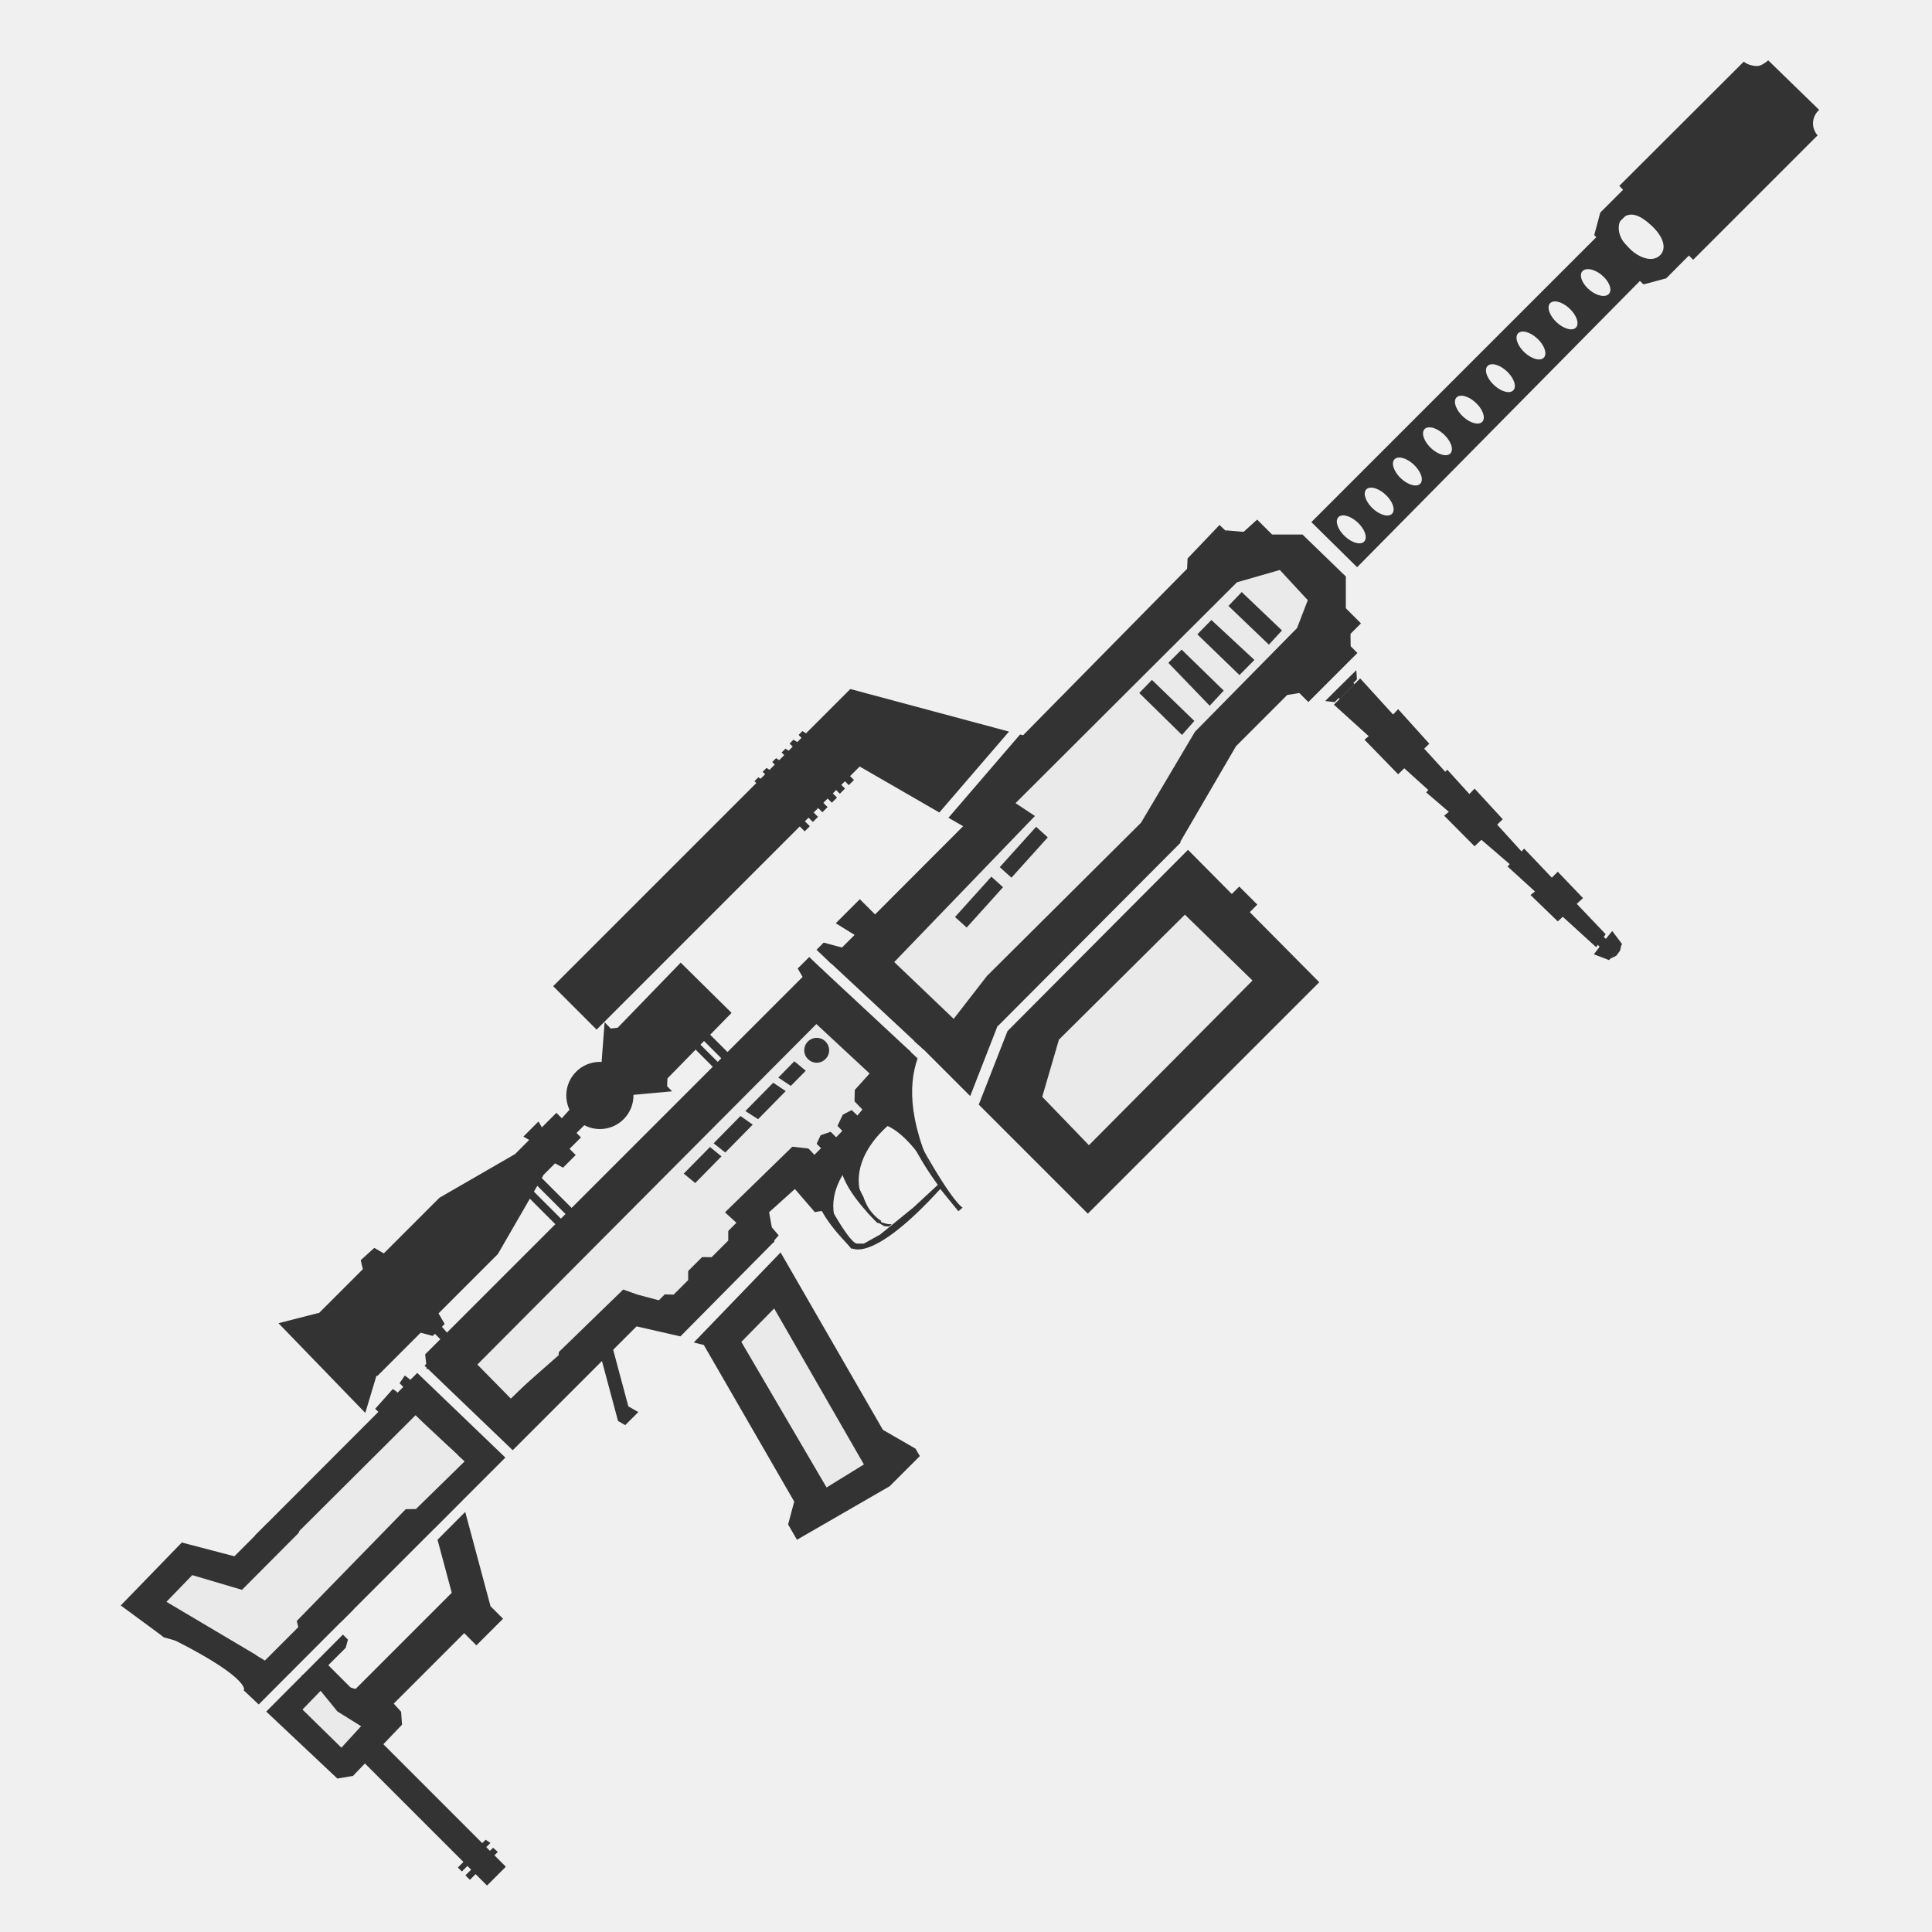
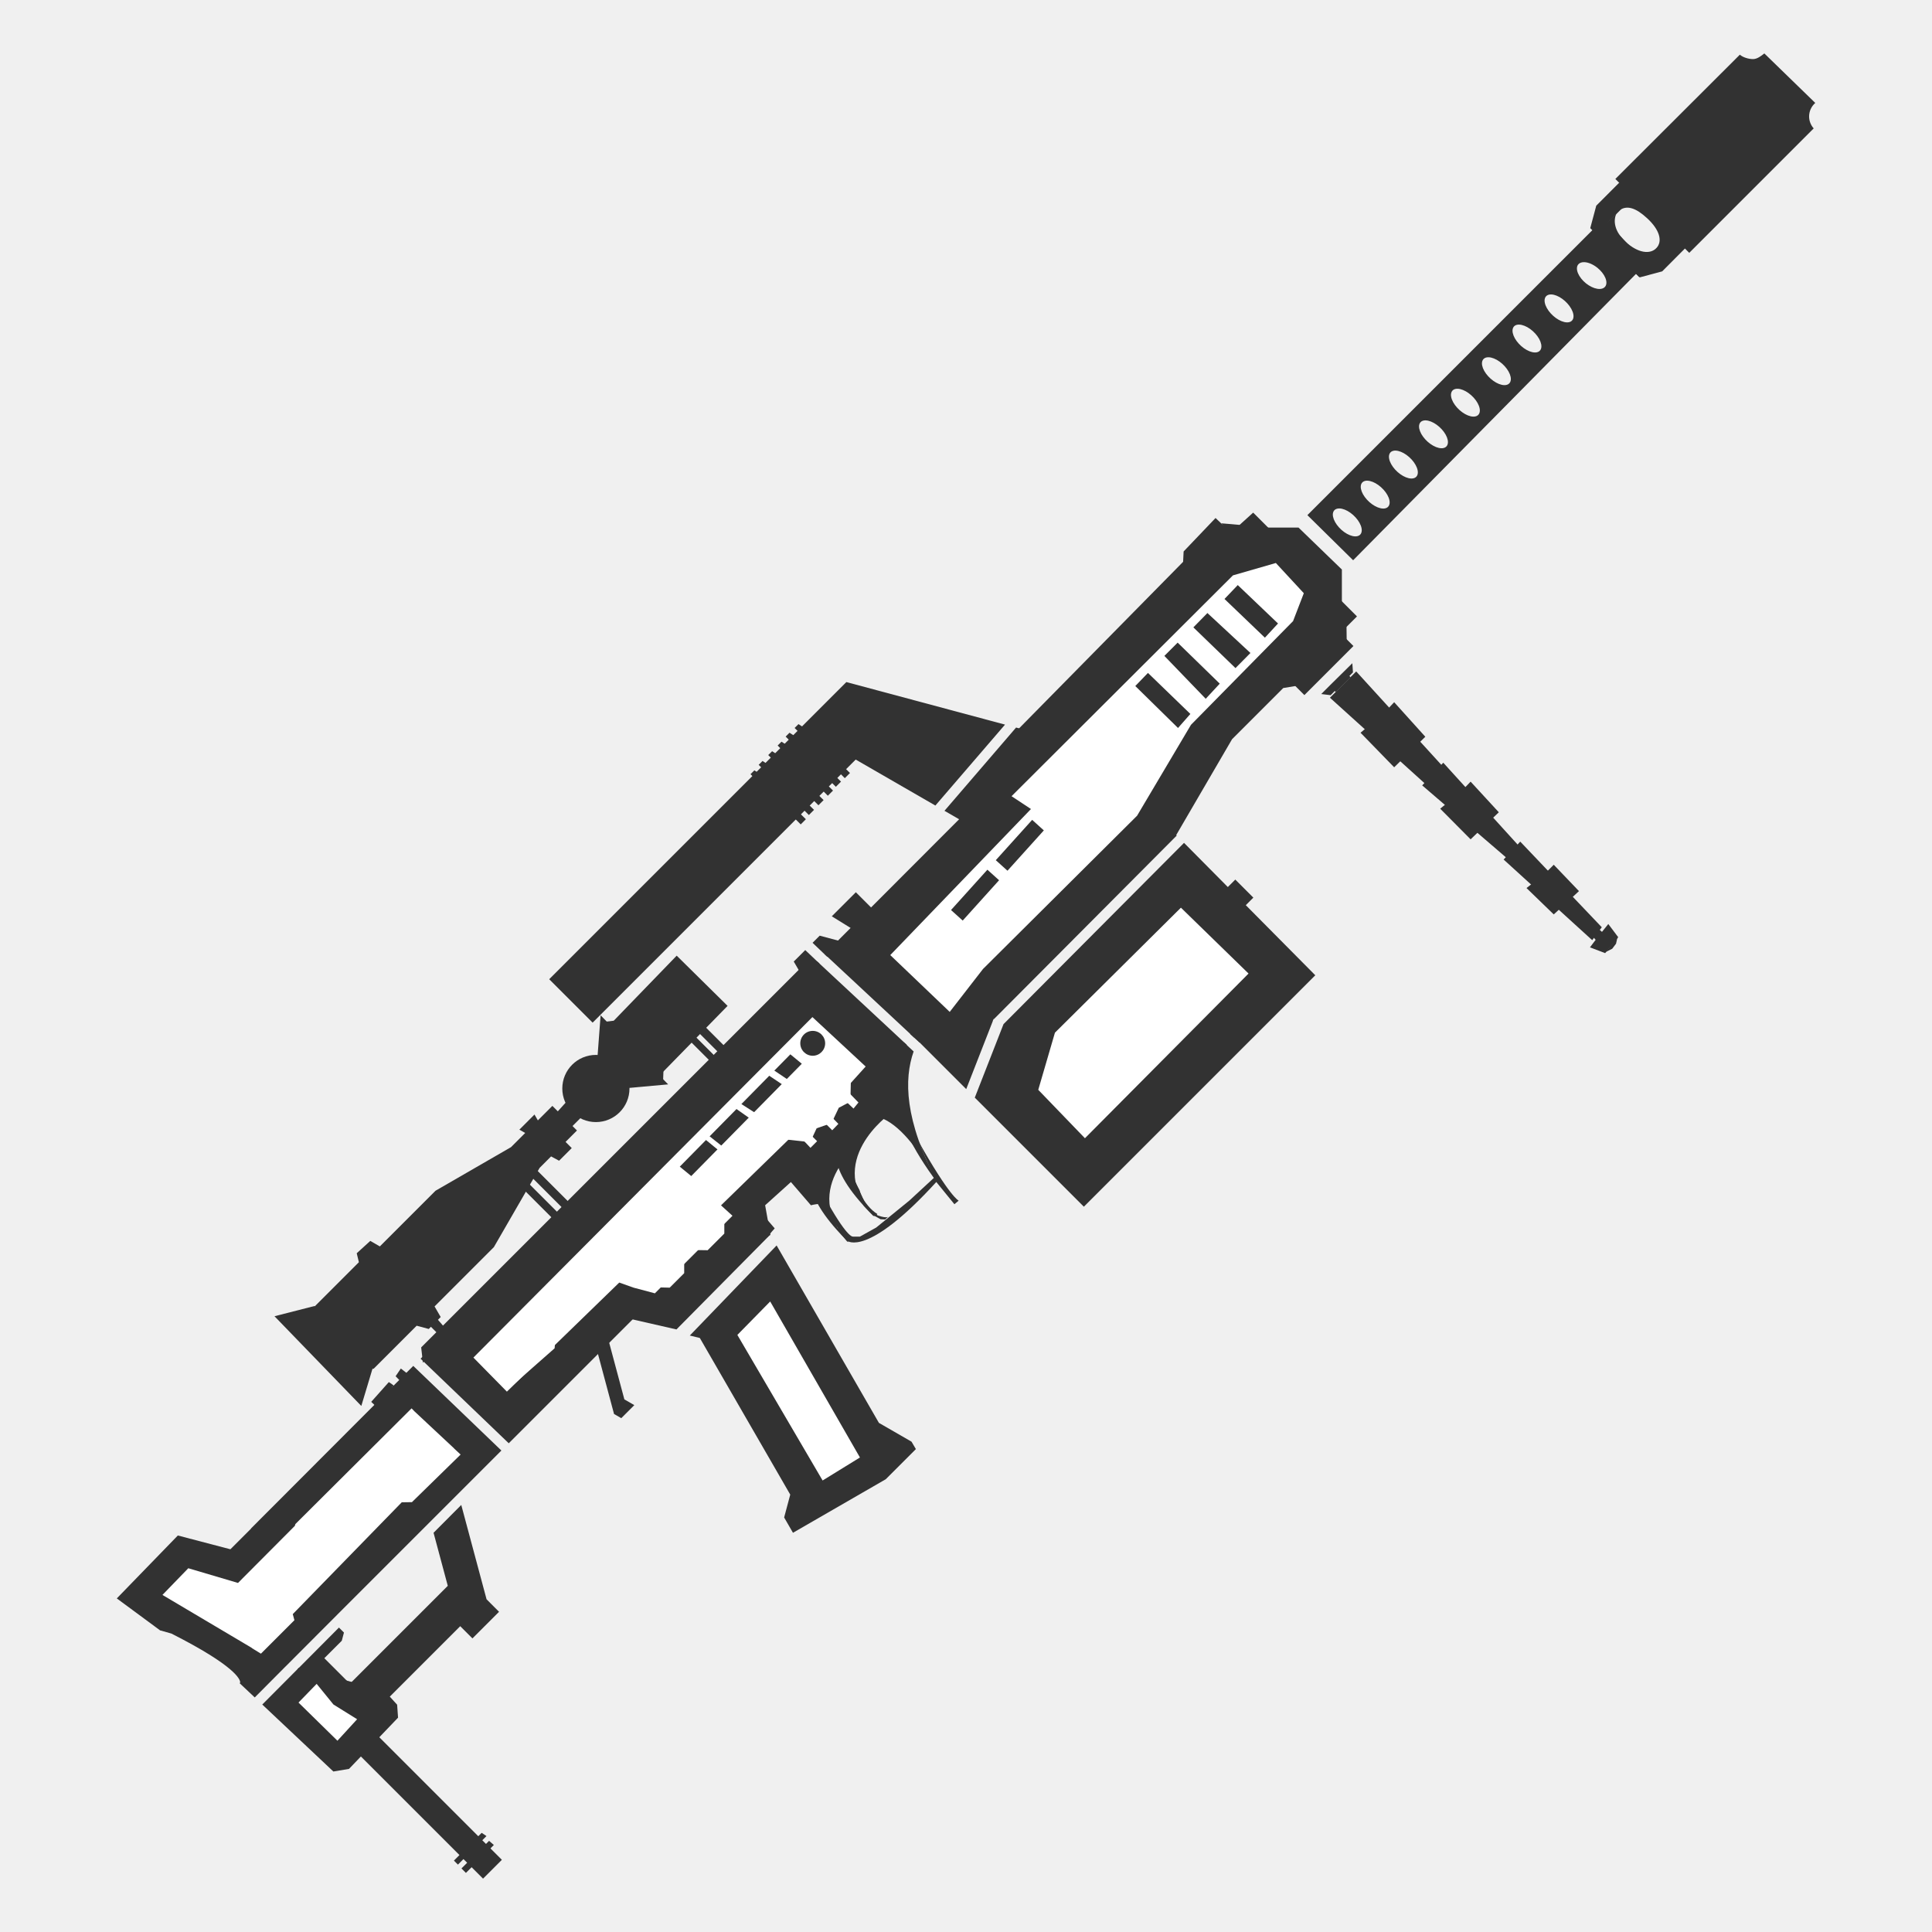
- <svg xmlns="http://www.w3.org/2000/svg" width="128" height="128" viewBox="0 0 128 128" fill="none">
-   <path d="M115.529 4.083L107.28 12.317L112.176 17.212L120.421 8.968C120.226 8.752 120.118 8.469 120.117 8.177C120.118 7.831 120.267 7.504 120.525 7.281L117.151 4C116.952 4.158 116.679 4.376 116.403 4.375C116.107 4.376 115.73 4.261 115.529 4.083Z" fill="#333333" />
-   <path d="M107.554 12.553L106.021 14.086L105.622 15.576L106.02 15.974L108.675 13.32L107.554 12.553Z" fill="#333333" />
-   <path d="M111.965 16.857L110.389 18.441L108.899 18.84L108.5 18.442L111.199 15.736L111.965 16.857Z" fill="#333333" />
-   <path d="M106.012 15.968L108.859 18.815L109.538 18.165L106.59 15L106.012 15.968Z" fill="#333333" />
-   <path d="M108.264 13.752L110.829 16.286L111.596 15.51L108.336 12.873L108.264 13.752Z" fill="#333333" />
-   <path d="M108.162 13.371C108.118 13.399 108.011 13.912 107.609 14.357C108.083 14.062 108.65 14.239 109.39 14.921C110.217 15.682 110.424 16.439 110.011 16.886C109.6 17.334 108.785 17.239 107.959 16.478C107.225 15.802 107.119 15.088 107.363 14.588C106.777 15.243 105.947 15.824 105.998 15.824C106.089 15.824 109.05 18.357 109.05 18.357L111.229 16.149L108.162 13.371Z" fill="#333333" />
-   <path d="M105.824 15.648L86.882 34.591L89.913 37.579L108.715 18.546L105.824 15.648ZM105.232 17.831C105.362 17.835 105.509 17.872 105.659 17.937C105.809 18.002 105.96 18.094 106.099 18.206C106.337 18.399 106.526 18.638 106.622 18.87C106.719 19.103 106.717 19.309 106.615 19.445C106.514 19.581 106.322 19.634 106.083 19.594C105.843 19.554 105.575 19.424 105.336 19.232C105.098 19.04 104.909 18.801 104.812 18.569C104.714 18.336 104.716 18.129 104.816 17.993C104.9 17.881 105.046 17.824 105.232 17.831ZM103.042 19.969C103.148 19.973 103.267 20 103.391 20.049C103.515 20.099 103.642 20.17 103.765 20.258C103.888 20.346 104.004 20.45 104.107 20.564C104.21 20.677 104.297 20.798 104.365 20.92C104.432 21.041 104.478 21.161 104.5 21.272C104.521 21.383 104.518 21.483 104.491 21.567C104.463 21.65 104.412 21.716 104.339 21.759C104.267 21.802 104.175 21.823 104.068 21.819C103.962 21.816 103.844 21.789 103.72 21.739C103.596 21.69 103.469 21.619 103.346 21.531C103.223 21.442 103.107 21.339 103.004 21.225C102.901 21.112 102.813 20.991 102.746 20.869C102.678 20.748 102.632 20.628 102.611 20.517C102.589 20.406 102.592 20.306 102.62 20.222C102.647 20.139 102.699 20.073 102.771 20.03C102.844 19.986 102.936 19.966 103.042 19.969ZM100.914 21.968C101.02 21.97 101.138 21.997 101.262 22.046C101.386 22.095 101.513 22.166 101.636 22.254C101.758 22.342 101.875 22.445 101.978 22.558C102.081 22.672 102.169 22.793 102.237 22.914C102.372 23.159 102.418 23.391 102.363 23.56C102.308 23.728 102.157 23.82 101.944 23.814C101.838 23.811 101.72 23.784 101.596 23.735C101.472 23.686 101.345 23.615 101.222 23.527C101.1 23.44 100.983 23.336 100.88 23.223C100.777 23.109 100.689 22.988 100.622 22.867C100.486 22.622 100.44 22.39 100.495 22.221C100.55 22.053 100.701 21.962 100.914 21.968ZM98.891 24.132C98.997 24.134 99.115 24.161 99.239 24.21C99.363 24.26 99.49 24.33 99.612 24.418C99.735 24.506 99.852 24.61 99.955 24.723C100.058 24.836 100.146 24.957 100.213 25.078C100.349 25.323 100.395 25.555 100.34 25.724C100.285 25.892 100.134 25.984 99.921 25.978C99.815 25.975 99.696 25.948 99.573 25.899C99.449 25.85 99.322 25.779 99.199 25.691C99.076 25.603 98.96 25.5 98.857 25.387C98.754 25.273 98.666 25.153 98.598 25.031C98.462 24.787 98.417 24.554 98.472 24.386C98.526 24.217 98.677 24.126 98.891 24.132ZM96.839 26.216C97.053 26.223 97.312 26.327 97.559 26.504C97.806 26.682 98.021 26.918 98.157 27.163C98.294 27.408 98.339 27.64 98.284 27.808C98.229 27.977 98.079 28.068 97.865 28.062C97.759 28.059 97.641 28.033 97.517 27.984C97.393 27.934 97.266 27.864 97.143 27.776C97.02 27.688 96.904 27.584 96.801 27.471C96.698 27.358 96.61 27.237 96.543 27.116C96.475 26.994 96.429 26.875 96.407 26.764C96.386 26.653 96.389 26.552 96.416 26.469C96.444 26.385 96.495 26.32 96.568 26.277C96.64 26.233 96.732 26.213 96.839 26.216ZM94.722 28.312C94.828 28.315 94.946 28.341 95.07 28.391C95.194 28.44 95.32 28.51 95.443 28.598C95.566 28.686 95.682 28.79 95.785 28.903C95.888 29.016 95.976 29.137 96.044 29.258C96.18 29.503 96.226 29.735 96.171 29.904C96.116 30.073 95.965 30.164 95.751 30.158C95.645 30.155 95.527 30.128 95.403 30.079C95.279 30.03 95.153 29.959 95.03 29.872C94.907 29.784 94.791 29.68 94.688 29.567C94.585 29.453 94.497 29.333 94.429 29.211C94.293 28.967 94.247 28.735 94.302 28.566C94.357 28.397 94.508 28.306 94.722 28.312ZM92.731 30.313C92.945 30.321 93.205 30.425 93.452 30.603C93.699 30.782 93.914 31.019 94.05 31.264C94.186 31.508 94.231 31.74 94.176 31.909C94.121 32.078 93.971 32.169 93.757 32.163C93.651 32.16 93.532 32.133 93.408 32.083C93.284 32.034 93.157 31.963 93.034 31.875C92.912 31.786 92.795 31.682 92.692 31.569C92.59 31.455 92.502 31.334 92.435 31.213C92.367 31.091 92.321 30.972 92.299 30.861C92.278 30.75 92.281 30.649 92.308 30.566C92.336 30.482 92.387 30.417 92.46 30.374C92.532 30.33 92.624 30.31 92.731 30.313ZM90.859 32.308C90.965 32.31 91.084 32.337 91.207 32.387C91.331 32.436 91.458 32.506 91.581 32.594C91.704 32.682 91.82 32.786 91.923 32.899C92.026 33.012 92.114 33.133 92.182 33.254C92.249 33.376 92.295 33.495 92.317 33.607C92.339 33.718 92.336 33.818 92.308 33.901C92.281 33.985 92.229 34.05 92.157 34.094C92.084 34.137 91.992 34.157 91.885 34.154C91.671 34.147 91.413 34.043 91.165 33.866C90.918 33.688 90.703 33.452 90.567 33.207C90.431 32.962 90.385 32.73 90.44 32.562C90.495 32.393 90.646 32.302 90.859 32.308ZM89.01 34.147C89.116 34.15 89.234 34.176 89.358 34.225C89.481 34.275 89.608 34.345 89.731 34.433C89.854 34.521 89.97 34.625 90.073 34.738C90.176 34.851 90.264 34.972 90.332 35.093C90.4 35.215 90.447 35.336 90.469 35.447C90.491 35.559 90.488 35.66 90.46 35.743C90.433 35.828 90.381 35.893 90.308 35.937C90.235 35.98 90.143 36 90.036 35.996C89.821 35.989 89.562 35.885 89.315 35.706C89.067 35.528 88.853 35.291 88.717 35.046C88.581 34.801 88.535 34.569 88.59 34.401C88.645 34.232 88.796 34.141 89.01 34.147Z" fill="#333333" />
-   <path d="M86.294 35.414H84.138L89.165 40.442V38.194L86.294 35.414Z" fill="#333333" />
-   <path d="M83.289 34.424L90.167 41.301L88.756 42.712L81.884 35.696L83.289 34.424Z" fill="#333333" />
-   <path d="M88.992 42.322L89.932 43.262L86.682 46.512L85.681 45.511L88.992 42.322Z" fill="#333333" />
-   <path d="M88.409 45.833L87.798 46.443L88.423 46.52L89.901 45.006L89.858 44.402L88.409 45.833Z" fill="#333333" />
-   <path d="M89.601 45.183L89.746 45.328L88.763 46.31L88.579 46.126L89.529 45.176L89.601 45.183Z" fill="#333333" />
-   <path d="M89.681 45.379L90.114 44.945L95.998 51.401L94.82 52.513L88.373 46.687L89.681 45.379Z" fill="#333333" />
-   <path d="M95.883 50.992L101.173 56.816L100.414 57.588L94.487 52.496L95.883 50.992Z" fill="#333333" />
-   <path d="M100.979 56.221L106.381 61.895L105.748 62.752L99.879 57.408L100.979 56.221Z" fill="#333333" />
-   <path d="M102.676 58.285L103.206 57.754L104.877 59.501L103.206 61.044L101.402 59.298L102.676 58.285Z" fill="#333333" />
-   <path d="M106.199 62.027L106.481 62.28L106.054 62.822L105.664 62.367L106.199 62.027Z" fill="#333333" />
-   <path d="M105.599 63.226L106.604 63.609L107.471 62.554L106.813 61.68C106.509 62.054 105.881 62.836 105.599 63.226Z" fill="#333333" />
-   <path d="M106.647 63.536L107.08 63.319L107.333 62.986L107.428 62.56L106.647 63.536Z" fill="#333333" />
-   <path d="M91.976 47.679L92.63 46.984L94.694 49.273L92.63 51.297L90.402 49.008L91.976 47.679Z" fill="#333333" />
-   <path d="M97.103 52.864L97.695 52.248L99.562 54.277L97.695 56.07L95.679 54.041L97.103 52.864Z" fill="#333333" />
-   <path d="M89.471 41.81L89.486 43.039L88.706 42.36L89.471 41.81Z" fill="#333333" />
-   <path d="M82.592 35.263C82.462 35.235 81.176 35.133 81.176 35.133L82.058 36.173L82.592 35.263Z" fill="#333333" />
-   <path d="M33.482 96.568L27.643 90.961L16.891 101.731L22.589 107.461L33.482 96.568Z" fill="#333333" />
-   <path d="M54.404 64.158L28.127 90.478L33.969 96.082L60.355 69.697L54.404 64.158Z" fill="#333333" />
-   <path d="M81.465 35.215L76.71 39.937L77.65 40.876L54.892 63.67L60.839 69.212L88.373 41.678L81.465 35.215Z" fill="#333333" />
-   <path d="M82.13 35.818C82.13 35.818 81.718 36.144 81.754 36.194C81.791 36.243 82.455 36.83 82.455 36.83L83.228 36.31L82.13 35.818Z" fill="#333333" />
-   <path d="M81.205 35.17L80.796 34.781L78.681 36.999L78.619 38.235L81.46 35.374L81.205 35.17Z" fill="#333333" />
-   <path d="M76.913 40.086L66.346 50.607L68.035 52.166L78.589 40.812L76.913 40.086Z" fill="#333333" />
-   <path d="M67.581 48.662L62.837 54.179L64.466 55.118L69.701 49.713L68.372 48.875L67.581 48.662Z" fill="#333333" />
-   <path d="M56.337 45.65L36.65 65.337L38.486 67.173L39.526 68.213L56.955 50.784L62.233 53.83L66.847 48.469L56.337 45.65Z" fill="#333333" />
-   <path d="M53.542 48.681L53.164 48.435L52.909 48.691L56.235 52.018L56.577 51.675L53.542 48.681Z" fill="#333333" />
-   <path d="M52.949 49.251L52.571 49.006L52.315 49.262L55.642 52.588L55.984 52.245L52.949 49.251Z" fill="#333333" />
-   <path d="M52.417 49.845L52.039 49.6L51.784 49.855L55.11 53.182L55.453 52.839L52.417 49.845Z" fill="#333333" />
-   <path d="M51.795 50.476L51.417 50.23L51.161 50.486L54.487 53.813L54.83 53.47L51.795 50.476Z" fill="#333333" />
-   <path d="M51.161 51.122L50.783 50.877L50.528 51.133L53.854 54.459L54.196 54.117L51.161 51.122Z" fill="#333333" />
-   <path d="M50.619 51.743L50.241 51.498L49.985 51.754L53.312 55.08L53.654 54.738L50.619 51.743Z" fill="#333333" />
-   <path d="M21.097 86.988L18.45 87.666L24.201 93.609L24.95 91.115L21.097 86.988Z" fill="#333333" />
-   <path d="M20.832 88.806L21.078 87.049L24.041 84.085L23.898 83.492L24.797 82.675L25.429 83.04L29.118 79.351L34.122 76.462L35.06 75.524L34.675 75.302L35.676 74.301L35.9 74.689L36.861 73.728L38.491 75.358L37.734 76.114L38.143 76.523L37.305 77.361L36.774 77.076L36.018 77.832L32.985 83.085L29.055 87.015L29.461 87.718L28.669 88.51L27.869 88.295L25.014 91.149H22.794L20.832 88.806Z" fill="#333333" />
-   <path d="M36.832 74.519L37.901 73.334L38.913 74.346L37.742 75.516L36.832 74.519Z" fill="#333333" />
-   <path d="M39.759 71.674L40.056 67.727L44.53 72.303L40.453 72.671L39.759 71.674Z" fill="#333333" />
-   <path d="M40.948 68.064L45.097 63.777L48.467 67.104L44.124 71.547L40.721 68.455L40.948 68.064Z" fill="#333333" />
-   <path d="M40.286 68.163L41.145 68.061L44.231 71.116L44.19 72.209L40.286 68.163Z" fill="#333333" />
-   <path d="M39.743 74.803C40.972 74.803 41.969 73.806 41.969 72.577C41.969 71.348 40.972 70.352 39.743 70.352C38.514 70.352 37.518 71.348 37.518 72.577C37.518 73.806 38.514 74.803 39.743 74.803Z" fill="#333333" />
-   <path d="M35.733 77.889L39.118 81.274L38.713 81.679L35.35 78.315L35.733 77.889Z" fill="#333333" />
-   <path d="M37.698 81.275L34.978 78.555L34.62 78.934L37.434 81.749L37.698 81.275Z" fill="#333333" />
-   <path d="M48.313 71.117L46.145 68.949L45.82 69.274L48.327 71.782L48.313 71.117Z" fill="#333333" />
-   <path d="M48.269 70.595L46.391 68.716L46.824 68.326L48.826 70.328L48.269 70.595Z" fill="#333333" />
-   <path d="M30.046 88.805C29.843 88.545 29.02 87.606 29.02 87.606L28.427 87.981L29.829 89.383L30.046 88.805Z" fill="#333333" />
-   <path d="M27.372 91.558L26.82 91.129L26.473 91.64L27.168 92.355L27.372 91.558Z" fill="#333333" />
-   <path d="M26.452 92.417C26.39 92.234 26.022 92.029 26.022 92.029L24.857 93.337L25.818 94.257C25.818 94.257 26.962 93.46 26.942 93.256C26.922 93.051 26.227 92.315 26.227 92.315L26.452 92.417Z" fill="#333333" />
-   <path d="M28.283 90.743L28.167 89.731L53.248 64.65L55.24 64.977L28.283 90.743Z" fill="#333333" />
-   <path d="M57.088 62.231L55.372 61.168L56.966 59.574L58.315 60.923L57.088 62.231Z" fill="#333333" />
-   <path d="M55.069 63.853L56.189 62.885L54.57 62.451L54.097 62.925L55.069 63.853Z" fill="#333333" />
-   <path d="M53.613 63.406L52.85 64.165L53.472 65.234L54.552 64.299L53.613 63.406Z" fill="#333333" />
-   <path d="M67.9 49.855L67.01 49.497L79.743 36.57L76.997 40.264L67.9 49.855Z" fill="#333333" />
-   <path d="M86.249 45.886L85.28 46.045L81.48 49.846L81.971 49.297L78.156 55.843L72.699 54.545L87.622 40.9L89.211 42.866L86.249 45.886Z" fill="#333333" />
-   <path d="M66.749 68.312L64.845 73.182L72.071 80.408L87.404 65.075L78.708 56.303L70.788 64.255L66.749 68.312Z" fill="#333333" />
-   <path d="M66.138 67.953L66.092 67.974L66.078 68.013L66.138 67.953Z" fill="#333333" />
-   <path d="M78.314 50.004L60.626 68.965L62.764 71.103L64.278 72.617L66.056 68.065L66.041 68.051L66.077 68.016L66.092 67.974L66.139 67.953L70.301 63.776L78.224 55.821L78.007 55.601L78.726 54.347L78.654 54.087L80.114 52.078L79.875 51.955L78.314 50.004Z" fill="#333333" />
-   <path d="M81.532 59.309L82.104 58.736L83.3 59.932L82.523 60.709L81.532 59.309Z" fill="#333333" />
-   <path d="M61.193 69.539C62.064 67.808 63.389 67.039 63.389 67.039C63.389 67.039 61.715 67.561 60.557 68.961L61.193 69.539Z" fill="#333333" />
-   <path d="M60.155 69.531C59.063 71.311 58.896 74.196 62.385 78.842C60.178 74.674 60.152 71.945 60.794 70.121L60.155 69.531Z" fill="#333333" />
-   <path d="M59.233 74.25C59.233 74.25 54.728 77.428 58.216 81.101C51.862 74.894 59.233 74.25 59.233 74.25Z" fill="#333333" />
-   <path d="M57.548 75.957C57.548 75.957 53.043 79.135 56.531 82.808C50.177 76.601 57.548 75.957 57.548 75.957Z" fill="#333333" />
-   <path d="M58.743 74.573C60.133 75.146 61.38 77.21 61.38 77.21L59.847 73.184L58.743 74.573Z" fill="#333333" />
-   <path d="M59.729 69.424L49.555 79.713L51.116 82.423C51.116 82.423 51.283 82.176 51.59 81.845L50.571 80.66L52.663 78.774L53.989 80.313C54.215 80.256 54.45 80.222 54.697 80.212L54.903 78.095L58.313 74.569L59.903 74.395L60.076 71.389L59.729 69.424Z" fill="#333333" />
-   <path d="M56.81 78.545L57.482 80.344L58.125 81.023L58.393 80.893C58.29 80.834 58.178 80.751 58.064 80.648C57.86 80.463 57.661 80.225 57.505 79.98C57.348 79.735 57.244 79.499 57.211 79.314C57.076 79.093 56.94 78.838 56.81 78.545Z" fill="#333333" />
-   <path d="M56.695 78.813L57.461 80.171L57.489 79.983L56.897 78.668L56.695 78.813Z" fill="#333333" />
-   <path d="M55.119 80.178C56.478 82.577 56.788 82.389 56.788 82.389L56.449 82.729L55.076 80.886L55.119 80.178Z" fill="#333333" />
-   <path d="M55.784 81.783L55.763 81.957L56.406 82.737L56.55 82.499L55.784 81.783Z" fill="#333333" />
-   <path d="M62.331 78.734C57.701 83.823 56.393 82.668 56.393 82.668L56.669 82.392H57.231L58.314 81.789L60.511 80.001L62.147 78.488L62.331 78.734Z" fill="#333333" />
-   <path d="M58.205 80.9C58.971 81.225 59.108 81.074 59.108 81.074L58.906 81.255L58.602 81.241L58.255 81.046L58.133 80.973L58.205 80.9Z" fill="#333333" />
-   <path d="M58.357 80.887L58.393 81.046L58.14 81.01L58.357 80.887Z" fill="#333333" />
-   <path d="M61.102 76.055C63.184 79.761 63.776 80.007 63.776 80.007L63.494 80.246L62.23 78.692L61.102 76.055Z" fill="#333333" />
-   <path d="M51.716 82.977L45.964 88.945L46.629 89.108L52.619 99.484L52.214 100.998L52.8 102.013L58.945 98.466L60.943 96.468L60.654 95.976L58.494 94.73L51.716 82.977Z" fill="#333333" />
-   <path d="M50.607 78.356L41.285 87.673L45.079 88.54L51.21 82.344L51.304 82.274L50.607 78.356Z" fill="#333333" />
-   <path d="M40.509 88.994L41.629 93.174L42.288 93.554L41.424 94.418L40.945 94.142L39.791 89.833L40.509 88.994Z" fill="#333333" />
-   <path d="M28.987 102.011L29.93 105.526L23.167 112.289L24.916 114.038L30.754 108.2L31.563 109.009L33.327 107.246L32.499 106.418L30.823 100.168L28.987 102.011Z" fill="#333333" />
-   <path d="M30.617 99.404L30.508 98.996L28.416 99.878L28.785 101.247L30.617 99.404Z" fill="#333333" />
-   <path d="M22.719 108.295L19.955 111.073L23.514 112.088L21.75 110.325L22.907 109.169L23.051 108.627L22.719 108.295Z" fill="#333333" />
-   <path d="M17.718 100.918L10.493 108.144L10.854 108.476L19.2 110.857L23.423 106.623L17.718 100.918Z" fill="#333333" />
-   <path d="M10.594 108.186C16.577 111.076 16.172 111.972 16.172 111.972L18.456 110.065L12.646 106.48L10.594 108.186Z" fill="#333333" />
-   <path d="M17.639 113.396L22.35 117.833L23.387 117.659L26.635 114.266L26.574 113.407L25.735 112.485L20.067 110.957L17.639 113.396Z" fill="#333333" />
-   <path d="M19.304 110.75L17.173 110.176L16.143 111.986L17.14 112.925L19.304 110.75Z" fill="#333333" />
-   <path d="M25.185 115.348L33.513 123.676L32.267 124.923L23.969 116.625L25.185 115.348Z" fill="#333333" />
-   <path d="M32.175 121.887L30.335 123.726L30.601 123.992L32.491 122.101L32.175 121.887Z" fill="#333333" />
-   <path d="M32.665 122.418L30.836 124.247L31.132 124.543L32.982 122.694L32.665 122.418Z" fill="#333333" />
-   <path d="M15.652 103.14L12.046 102.195L8 106.365L10.889 108.494L15.652 103.14Z" fill="#333333" />
-   <path d="M84.791 37.762L86.644 39.763L85.932 41.611L79.168 48.482L75.598 54.505L65.39 64.658L63.184 67.502L59.245 63.738L68.567 54.061L67.281 53.211L81.949 38.58L84.791 37.762Z" fill="#EAEAEA" />
-   <path d="M66.454 58.78L65.68 58.082L63.272 60.754L64.046 61.452L66.454 58.78Z" fill="#333333" />
-   <path d="M80.257 41.076L83.108 43.723L82.117 44.724L79.327 42.027L80.257 41.076Z" fill="#333333" />
-   <path d="M78.285 43.037L81.075 45.755L80.145 46.757L77.406 43.916L78.285 43.037Z" fill="#333333" />
-   <path d="M78.502 60.598L82.982 64.962L72.144 75.873L69.051 72.665L70.156 68.88L78.502 60.598Z" fill="#EAEAEA" />
-   <path d="M30.356 96.421L27.534 93.781L16.033 105.33L12.738 104.356L11.026 106.124L17.283 109.835L30.356 96.421Z" fill="#EAEAEA" />
-   <path d="M54.087 67.846L31.626 90.405L33.845 92.662L41.289 85.435L42.24 85.773L43.649 86.149L48.79 81.011L48.031 80.321L52.994 75.486L53.956 76.509L54.397 76.069L53.62 75.296L54.484 74.432L55.398 75.346L55.806 74.923L54.947 74.034L55.918 73.063L56.807 73.908L57.136 73.507L56.269 72.611L57.613 71.122L54.087 67.846Z" fill="#EAEAEA" />
-   <path d="M43.804 85.751L44.631 85.772L45.592 84.811V83.831L46.134 83.279L47.145 83.293L48.249 82.189V81.402L44.468 83.824L43.804 85.751Z" fill="#EAEAEA" />
-   <path d="M19.38 102.901L19.834 101.428L27.533 93.764L28.255 94.502L19.38 102.901Z" fill="#EAEAEA" />
-   <path d="M30.78 96.823L29.768 95.883L26.003 99.998L27.556 99.977L30.78 96.823Z" fill="#EAEAEA" />
-   <path d="M37.16 87.877L33.968 91.932L33.829 92.59L37.008 89.789L37.16 87.877Z" fill="#EAEAEA" />
-   <path d="M56.536 73.485L55.835 73.854L55.351 74.873L54.368 75.212L53.971 76.065L52.937 74.873C52.937 74.873 55.755 72.373 55.755 72.474C55.755 72.575 56.536 73.485 56.536 73.485Z" fill="#EAEAEA" />
-   <path d="M52.289 75.95L53.804 76.119L52.865 75.006L52.289 75.95Z" fill="#EAEAEA" />
-   <path d="M56.637 71.971L56.608 73.213L55.626 72.231L56.637 71.971Z" fill="#EAEAEA" />
-   <path d="M51.29 86.688L49.115 88.904L54.762 98.548L57.236 97.024L51.29 86.688Z" fill="#EAEAEA" />
-   <path d="M21.242 112.021L20.04 113.26L22.619 115.789L23.923 114.365L22.355 113.389L21.242 112.021Z" fill="#EAEAEA" />
-   <path d="M54.108 70.407C54.563 70.407 54.932 70.038 54.932 69.584C54.932 69.129 54.563 68.76 54.108 68.76C53.653 68.76 53.284 69.129 53.284 69.584C53.284 70.038 53.653 70.407 54.108 70.407Z" fill="#333333" />
-   <path d="M53.385 70.938L52.626 70.314L45.3 77.756L46.059 78.38L53.385 70.938Z" fill="#333333" />
-   <path d="M46.931 75.903L48.178 76.925L48.392 76.629L47.064 75.576L46.931 75.903Z" fill="#EAEAEA" />
-   <path d="M48.941 73.856L50.112 74.68L50.502 74.326L49.216 73.502L48.941 73.856Z" fill="#EAEAEA" />
-   <path d="M51.028 71.6L52.418 72.529L52.776 72.202L51.294 71.211L51.028 71.6Z" fill="#EAEAEA" />
-   <path d="M82.267 39.225L84.935 41.769L84.066 42.709L81.389 40.144L82.267 39.225Z" fill="#333333" />
-   <path d="M76.318 45.045L79.128 47.763L78.311 48.693L75.48 45.913L76.318 45.045Z" fill="#333333" />
-   <path d="M69.419 55.477L68.645 54.779L66.237 57.451L67.011 58.149L69.419 55.477Z" fill="#333333" />
-   <path d="M16.95 109.647L17.549 110.016L19.767 107.797L19.567 107.051L16.95 109.647Z" fill="#EAEAEA" />
+ <svg xmlns="http://www.w3.org/2000/svg" width="128" height="128" version="1.1" viewBox="0 0 128 128">
+   <g fill="#323232">
+     <path d="m115.27 3.622-8.249 8.234 4.896 4.896 8.245-8.245c-0.195-0.216-0.303-0.499-0.304-0.791 1e-3 -0.345 0.15-0.673 0.408-0.896l-3.374-3.28c-0.199 0.158-0.472 0.376-0.748 0.375-0.296 6.307e-4 -0.673-0.114-0.874-0.292z" />
+     <path d="m107.29 12.091-1.533 1.534-0.399 1.49 0.398 0.398 2.655-2.655z" />
+     <path d="m111.7 16.395-1.576 1.584-1.49 0.399-0.399-0.399 2.699-2.705z" />
+     <path d="m105.75 15.506 2.847 2.847 0.679-0.65-2.948-3.165z" />
+     <path d="m108 13.29 2.565 2.534 0.767-0.777-3.26-2.637z" />
+     <path d="m107.9 12.91c-0.044 0.028-0.151 0.541-0.553 0.986 0.474-0.296 1.041-0.119 1.781 0.564 0.827 0.761 1.034 1.518 0.621 1.965-0.411 0.448-1.226 0.352-2.052-0.408-0.734-0.676-0.84-1.39-0.596-1.89-0.586 0.654-1.416 1.236-1.365 1.236 0.091-3.5e-5 3.052 2.533 3.052 2.533l2.179-2.207z" />
+     <path d="m105.56 15.187-18.942 18.943 3.031 2.988 18.802-19.033zm-0.592 2.182c0.13 0.005 0.277 0.041 0.427 0.106 0.15 0.065 0.301 0.157 0.44 0.269 0.238 0.193 0.427 0.432 0.523 0.664 0.097 0.232 0.095 0.439-7e-3 0.575-0.101 0.135-0.293 0.189-0.532 0.149-0.24-0.04-0.508-0.17-0.747-0.362-0.238-0.193-0.427-0.431-0.524-0.663-0.098-0.232-0.096-0.439 4e-3 -0.576 0.084-0.112 0.23-0.169 0.416-0.162zm-2.19 2.139c0.106 0.003 0.225 0.03 0.349 0.08 0.124 0.049 0.251 0.12 0.374 0.209 0.123 0.088 0.239 0.192 0.342 0.306 0.103 0.113 0.19 0.234 0.258 0.356 0.067 0.122 0.113 0.241 0.135 0.352 0.021 0.111 0.018 0.211-9e-3 0.295-0.028 0.083-0.079 0.149-0.152 0.192-0.072 0.043-0.164 0.064-0.271 0.06-0.106-0.003-0.224-0.03-0.348-0.08-0.124-0.049-0.251-0.12-0.374-0.209-0.123-0.088-0.239-0.192-0.342-0.306-0.103-0.113-0.191-0.234-0.258-0.356-0.068-0.122-0.114-0.241-0.135-0.352-0.022-0.111-0.019-0.211 9e-3 -0.295 0.027-0.084 0.079-0.149 0.151-0.192 0.073-0.043 0.165-0.064 0.271-0.06zm-2.128 1.998c0.106 0.003 0.224 0.03 0.348 0.079 0.124 0.049 0.251 0.12 0.374 0.207 0.122 0.088 0.239 0.191 0.342 0.305 0.103 0.113 0.191 0.234 0.259 0.355 0.135 0.245 0.181 0.477 0.126 0.646-0.055 0.169-0.206 0.26-0.419 0.254-0.106-0.003-0.224-0.03-0.348-0.079-0.124-0.049-0.251-0.12-0.374-0.207-0.122-0.088-0.239-0.191-0.342-0.305-0.103-0.113-0.191-0.234-0.258-0.356-0.136-0.245-0.182-0.477-0.127-0.646 0.055-0.169 0.206-0.26 0.419-0.254zm-2.023 2.164c0.106 0.003 0.224 0.03 0.348 0.079 0.124 0.049 0.251 0.12 0.373 0.208 0.123 0.088 0.239 0.191 0.342 0.305 0.103 0.113 0.191 0.234 0.258 0.355 0.136 0.245 0.182 0.477 0.127 0.645s-0.206 0.26-0.419 0.254c-0.106-0.003-0.224-0.03-0.348-0.079-0.124-0.049-0.251-0.12-0.374-0.208-0.123-0.088-0.239-0.191-0.342-0.305-0.103-0.113-0.191-0.234-0.259-0.355-0.136-0.245-0.182-0.477-0.127-0.645 0.055-0.169 0.206-0.26 0.419-0.254zm-2.052 2.085c0.214 7e-3 0.473 0.111 0.72 0.288 0.247 0.177 0.462 0.414 0.599 0.659 0.136 0.245 0.182 0.477 0.127 0.646-0.055 0.169-0.206 0.26-0.419 0.254-0.106-3e-3 -0.224-0.03-0.348-0.079-0.124-0.049-0.251-0.12-0.373-0.208-0.123-0.088-0.239-0.191-0.342-0.305-0.103-0.113-0.191-0.234-0.259-0.355-0.067-0.122-0.114-0.241-0.135-0.352-0.022-0.111-0.019-0.211 0.009-0.295 0.028-0.084 0.079-0.149 0.151-0.192 0.073-0.043 0.165-0.064 0.271-0.06zm-2.117 2.096c0.106 0.003 0.224 0.03 0.348 0.079 0.124 0.049 0.251 0.12 0.373 0.208 0.123 0.088 0.239 0.191 0.342 0.305 0.103 0.113 0.191 0.234 0.259 0.355 0.136 0.245 0.182 0.477 0.127 0.645-0.055 0.169-0.206 0.26-0.419 0.254-0.106-0.003-0.224-0.03-0.348-0.079-0.124-0.049-0.251-0.12-0.374-0.208-0.123-0.088-0.239-0.191-0.342-0.305-0.103-0.113-0.191-0.234-0.259-0.355-0.136-0.245-0.182-0.477-0.127-0.646 0.055-0.169 0.206-0.26 0.419-0.254zm-1.991 2.002c0.215 0.008 0.474 0.112 0.721 0.29 0.247 0.178 0.462 0.416 0.598 0.66 0.136 0.245 0.182 0.477 0.127 0.646-0.055 0.169-0.206 0.26-0.419 0.254-0.106-0.003-0.225-0.03-0.349-0.08-0.124-0.05-0.251-0.12-0.374-0.209-0.123-0.088-0.239-0.192-0.342-0.306-0.103-0.114-0.191-0.234-0.258-0.356-0.068-0.122-0.114-0.241-0.135-0.352-0.022-0.111-0.019-0.211 0.009-0.295 0.028-0.084 0.079-0.149 0.151-0.192 0.073-0.043 0.165-0.064 0.271-0.06zm-1.871 1.994c0.106 0.003 0.224 0.03 0.348 0.079 0.124 0.049 0.251 0.12 0.373 0.208 0.123 0.088 0.239 0.191 0.342 0.305 0.103 0.113 0.191 0.234 0.259 0.355 0.068 0.121 0.114 0.241 0.135 0.352 0.022 0.111 0.019 0.211-0.009 0.295-0.028 0.084-0.079 0.149-0.151 0.192-0.073 0.043-0.165 0.064-0.271 0.06-0.214-0.007-0.473-0.111-0.72-0.288-0.247-0.177-0.462-0.414-0.599-0.659-0.136-0.245-0.182-0.477-0.127-0.646 0.055-0.169 0.206-0.26 0.419-0.254zm-1.85 1.839c0.106 0.003 0.224 0.03 0.348 0.079 0.124 0.049 0.251 0.12 0.373 0.208 0.123 0.088 0.239 0.191 0.342 0.305 0.103 0.113 0.191 0.234 0.259 0.355 0.068 0.122 0.115 0.242 0.137 0.354 0.022 0.112 0.019 0.212-0.008 0.296-0.028 0.084-0.079 0.15-0.152 0.193-0.073 0.043-0.166 0.064-0.273 0.06-0.215-0.008-0.474-0.112-0.721-0.29-0.247-0.178-0.462-0.416-0.598-0.66-0.136-0.245-0.182-0.477-0.127-0.645 0.055-0.169 0.206-0.26 0.419-0.254z" />
+     <path d="m86.031 34.953-2.156 3e-6 5.028 5.028v-2.248z" />
+     <path d="m83.026 33.962 6.877 6.877-1.411 1.411-6.872-7.016z" />
+     <path d="m88.729 41.861 0.94 0.94-3.25 3.25-1.001-1.002z" />
+     <path d="m88.146 45.371-0.611 0.611 0.625 0.076 1.478-1.514-0.043-0.603z" />
+     <path d="m89.338 44.722 0.144 0.145-0.983 0.983-0.184-0.184 0.95-0.95z" />
+     <path d="m89.418 44.917 0.434-0.433 5.884 6.456-1.178 1.111-6.447-5.826z" />
+     <path d="m95.62 50.531 5.29 5.824-0.759 0.771-5.927-5.092z" />
+     <path d="m100.72 55.759 5.402 5.674-0.633 0.857-5.869-5.343z" />
+     <path d="m102.41 57.823 0.53-0.531 1.671 1.747-1.671 1.544-1.804-1.747z" />
+     <path d="m105.94 61.566 0.282 0.253-0.427 0.542-0.39-0.455z" />
+     <path d="m105.34 62.765 1.005 0.383 0.867-1.055-0.658-0.875c-0.304 0.374-0.932 1.156-1.214 1.546z" />
+     <path d="m106.38 63.074 0.433-0.217 0.253-0.333 0.095-0.426z" />
+     <path d="m91.713 47.218 0.654-0.695 2.064 2.289-2.064 2.023-2.228-2.289z" />
+     <path d="m96.84 52.402 0.592-0.616 1.868 2.029-1.868 1.793-2.015-2.029z" />
+     <path d="m89.208 41.349 0.015 1.228-0.78-0.679z" />
+     <path d="m82.329 34.801c-0.13-0.028-1.416-0.13-1.416-0.13l0.882 1.04z" />
+     <path d="m11.783 101.73-4.045 4.169 2.824 2.084 0.029 0.026 0.011 3e-3 0.022 0.017 0.007-7e-3 0.725 0.206c4.257 2.158 4.554 3.039 4.558 3.235l-0.033 0.058 0.997 0.939 2.058-2.069 0.001 1e-3 3.388-3.396 10.894-10.894-5.839-5.607-10.752 10.771 0.007 7e-3 -1.37 1.37z" />
+     <path d="m54.141 63.697-26.277 26.32 5.842 5.604 26.385-26.385z" />
+     <path d="m81.202 34.753-4.755 4.722 0.939 0.939-22.758 22.794 5.947 5.542 27.534-27.534z" />
+     <path d="m81.867 35.357s-0.412 0.325-0.376 0.376c0.036 0.049 0.701 0.635 0.701 0.635l0.773-0.52z" />
+     <path d="m80.942 34.708-0.409-0.389-2.115 2.217-0.061 1.237 2.841-2.861z" />
+     <path d="m76.65 39.624-10.567 10.521 1.689 1.559 10.554-11.355z" />
+     <path d="m67.318 48.201-4.744 5.517 1.629 0.939 5.235-5.405-1.329-0.838z" />
+     <path d="m56.074 45.189-19.687 19.687 2.876 2.876 17.429-17.429 5.279 3.046 4.614-5.362z" />
+     <path d="m53.279 48.219-0.378-0.245-0.256 0.256 3.326 3.326 0.342-0.343z" />
+     <path d="m52.686 48.79-0.378-0.245-0.256 0.256 3.326 3.326 0.342-0.343z" />
+     <path d="m52.155 49.383-0.378-0.245-0.256 0.256 3.326 3.326 0.342-0.343z" />
+     <path d="m51.532 50.014-0.378-0.245-0.256 0.256 3.326 3.326 0.342-0.343z" />
+     <path d="m50.898 50.661-0.378-0.245-0.256 0.256 3.326 3.326 0.342-0.343z" />
+     <path d="m50.356 51.282-0.378-0.245-0.255 0.256 3.326 3.326 0.342-0.343z" />
+     <path d="m20.834 86.527-2.648 0.677 5.752 5.944 0.749-2.494z" />
+     <path d="m20.569 88.345 0.245-1.758 2.963-2.963-0.143-0.593 0.899-0.818 0.632 0.365 3.688-3.688 5.004-2.889 0.938-0.938-0.385-0.222 1.001-1.001 0.224 0.389 0.961-0.961 1.63 1.63-0.756 0.756 0.409 0.409-0.838 0.838-0.531-0.286-0.756 0.756-3.033 5.253-3.93 3.93 0.406 0.703-0.791 0.791-0.801-0.215-2.854 2.854-2.22 2e-6z" />
+     <path d="m36.569 74.057 1.069-1.185 1.012 1.012-1.171 1.171z" />
+     <path d="m39.496 71.213 0.296-3.947 4.475 4.577-4.077 0.368z" />
+     <path d="m40.685 67.602 4.148-4.287 3.371 3.327-4.343 4.443-3.403-3.092z" />
+     <path d="m40.023 67.701 0.858-0.102 3.086 3.055-0.041 1.093z" />
+     <path d="m39.48 74.341c1.229 0 2.225-0.996 2.225-2.226 0-1.229-0.996-2.225-2.225-2.225-1.229 1e-6 -2.226 0.996-2.226 2.225-1e-6 1.229 0.996 2.226 2.226 2.226z" />
+     <path d="m35.47 77.427 3.385 3.385-0.405 0.405-3.364-3.364z" />
+     <path d="m37.435 80.814-2.72-2.72-0.358 0.38 2.814 2.814z" />
+     <path d="m48.05 70.656-2.168-2.168-0.325 0.325 2.507 2.507z" />
+     <path d="m48.006 70.134-1.879-1.879 0.433-0.39 2.002 2.002z" />
+     <path d="m29.783 88.343c-0.202-0.26-1.026-1.2-1.026-1.2l-0.593 0.375 1.402 1.402z" />
+     <path d="m27.109 91.097-0.552-0.429-0.347 0.511 0.695 0.715z" />
+     <path d="m26.189 91.956c-0.061-0.184-0.429-0.388-0.429-0.388l-1.165 1.308 0.961 0.92s1.145-0.797 1.124-1.001c-0.02-0.204-0.715-0.94-0.715-0.94z" />
+     <path d="m28.02 90.281-0.116-1.012 25.081-25.081 1.992 0.327z" />
+     <path d="m56.825 61.77-1.717-1.063 1.594-1.594 1.349 1.349z" />
+     <path d="m54.806 63.392 1.12-0.968-1.619-0.434-0.473 0.473z" />
+     <path d="m53.35 62.945-0.762 0.759 0.622 1.069 1.08-0.936z" />
+     <path d="m67.637 49.394-0.889-0.358 12.733-12.927-2.746 3.694z" />
+     <path d="m85.986 45.425-0.968 0.159-3.801 3.801 0.491-0.549-3.815 6.547-5.457-1.298 14.923-13.645 1.59 1.965z" />
+     <path d="m66.486 67.851-1.904 4.87 7.226 7.226 15.333-15.333-8.696-8.772-7.92 7.952z" />
+     <path d="m65.875 67.492-0.046 0.021-0.014 0.039z" />
+     <path d="m78.051 49.542-17.689 18.961 2.139 2.139 1.514 1.514 1.778-4.552-0.015-0.014 0.036-0.035 0.015-0.042 0.047-0.021 4.162-4.177 7.923-7.956-0.217-0.22 0.719-1.254-0.072-0.26 1.46-2.009-0.238-0.123z" />
+     <path d="m81.269 58.847 0.572-0.573 1.196 1.196-0.777 0.777z" />
+     <path d="m60.93 69.078c0.872-1.731 2.197-2.5 2.197-2.5s-1.675 0.522-2.833 1.922z" />
+     <path d="m59.892 69.07c-1.092 1.78-1.259 4.665 2.23 9.311-2.208-4.168-2.233-6.897-1.591-8.72z" />
+     <path d="m58.97 73.788s-4.505 3.178-1.017 6.851c-6.354-6.207 1.017-6.851 1.017-6.851z" />
+     <path d="m57.285 75.495s-4.505 3.178-1.017 6.851c-6.354-6.207 1.017-6.851 1.017-6.851z" />
+     <path d="m58.48 74.112c1.39 0.573 2.636 2.636 2.636 2.636l-1.533-4.026z" />
+     <path d="m59.466 68.962-10.174 10.29 1.561 2.71s0.167-0.247 0.473-0.578l-1.019-1.185 2.092-1.886 1.326 1.539c0.226-0.057 0.462-0.092 0.708-0.101l0.206-2.117 3.411-3.526 1.59-0.173 0.173-3.006z" />
+     <path d="m56.547 78.083 0.672 1.799 0.643 0.679 0.267-0.13c-0.103-0.059-0.215-0.143-0.329-0.245-0.204-0.185-0.403-0.422-0.559-0.667-0.157-0.245-0.261-0.482-0.293-0.666-0.136-0.222-0.271-0.477-0.401-0.769z" />
+     <path d="m56.432 78.351 0.766 1.358 0.029-0.188-0.593-1.315z" />
+     <path d="m54.856 79.716c1.359 2.399 1.669 2.211 1.669 2.211l-0.34 0.34-1.373-1.843z" />
+     <path d="m55.521 81.322-0.022 0.173 0.643 0.78 0.144-0.238z" />
+     <path d="m62.068 78.272c-4.629 5.089-5.937 3.934-5.937 3.934l0.276-0.276h0.562l1.083-0.603 2.197-1.788 1.635-1.512z" />
+     <path d="m57.942 80.439c0.766 0.325 0.903 0.173 0.903 0.173l-0.202 0.181-0.303-0.014-0.347-0.195-0.123-0.073z" />
+     <path d="m58.094 80.425 0.036 0.159-0.253-0.035z" />
+     <path d="m60.84 75.593c2.081 3.707 2.674 3.953 2.674 3.953l-0.282 0.238-1.264-1.553z" />
+     <path d="m51.453 82.515-5.752 5.968 0.665 0.163 5.99 10.376-0.405 1.514 0.585 1.015 6.146-3.547 1.998-1.998-0.289-0.491-2.161-1.246z" />
+     <path d="m50.344 77.894-9.321 9.318 3.794 0.867 6.131-6.196 0.094-0.07z" />
+     <path d="m40.246 88.533 1.12 4.18 0.659 0.38-0.864 0.864-0.479-0.276-1.154-4.309z" />
+     <path d="m28.724 101.55 0.943 3.515-6.763 6.763 1.749 1.749 5.838-5.838 0.809 0.809 1.763-1.763-0.827-0.828-1.676-6.25z" />
+     <path d="m22.456 107.83-2.764 2.778 3.559 1.015-1.763-1.763 1.156-1.156 0.144-0.542z" />
+     <path d="m17.376 112.93 4.711 4.437 1.037-0.174 3.248-3.393-0.061-0.859-0.838-0.922-5.669-1.528z" />
+     <path d="m24.922 114.89 8.328 8.328-1.247 1.247-8.298-8.298z" />
+     <path d="m31.912 121.43-1.839 1.839 0.266 0.266 1.891-1.891z" />
+     <path d="m32.402 121.96-1.829 1.829 0.296 0.296 1.85-1.849z" />
+   </g>
+   <path d="m84.528 37.3 1.853 2.002-0.712 1.848-6.764 6.871-3.57 6.022-10.208 10.154-2.206 2.844-3.939-3.764 9.322-9.677-1.286-0.85 14.668-14.63z" fill="#fff" />
+   <g fill="#323232">
+     <path d="m66.191 58.318-0.774-0.698-2.409 2.672 0.774 0.698z" />
+     <path d="m79.994 40.615 2.851 2.647-0.991 1.001-2.79-2.698z" />
+     <path d="m78.022 42.576 2.79 2.718-0.93 1.002-2.739-2.841z" />
+   </g>
+   <g fill="#fff">
+     <path d="m78.239 60.136 4.48 4.364-10.839 10.911-3.093-3.208 1.105-3.785z" />
+     <path d="m12.475 103.9-1.712 1.768 5.93 3.516-0.007 7e-3 0.601 0.369 2.218-2.218-0.108-0.403 7.22-7.408 0.675-0.01 3.225-3.153-0.43-0.399 0.004-0.004-2.634-2.462-0.189-0.195-7.698 7.665-0.037 0.12-3.765 3.781z" />
+     <path d="m53.824 67.384-22.46 22.559 2.219 2.257 7.444-7.227 0.951 0.338 1.409 0.375 5.141-5.138-0.759-0.69 4.963-4.835 0.963 1.024 0.441-0.441-0.777-0.773 0.864-0.864 0.914 0.914 0.408-0.423-0.86-0.889 0.972-0.972 0.889 0.846 0.329-0.401-0.867-0.896 1.344-1.488z" />
+     <path d="m43.541 85.29 0.828 0.021 0.961-0.961v-0.981l0.542-0.552 1.012 0.014 1.104-1.104v-0.787l-3.781 2.422z" />
+     <path d="m36.897 87.415-3.191 4.055-0.14 0.658 3.179-2.801z" />
+     <path d="m56.273 73.024-0.701 0.368-0.484 1.019-0.983 0.34-0.398 0.853-1.033-1.192s2.818-2.5 2.818-2.399c0 0.101 0.78 1.012 0.78 1.012z" />
+     <path d="m52.026 75.488 1.516 0.169-0.939-1.113z" />
+     <path d="m56.374 71.509-0.029 1.243-0.983-0.983z" />
+     <path d="m51.027 86.226-2.175 2.216 5.648 9.644 2.473-1.524z" />
+     <path d="m20.979 111.56-1.202 1.239 2.579 2.529 1.304-1.424-1.568-0.976z" />
+   </g>
+   <path d="m53.845 69.946c0.455 0 0.824-0.369 0.824-0.824 0-0.455-0.369-0.824-0.824-0.824-0.455-1e-6 -0.824 0.369-0.824 0.824 0 0.455 0.369 0.824 0.824 0.824z" fill="#323232" />
+   <path d="m53.122 70.476-0.759-0.624-7.326 7.441 0.759 0.624z" fill="#323232" />
+   <g fill="#fff">
+     <path d="m46.668 75.442 1.247 1.022 0.215-0.296-1.329-1.052z" />
+     <path d="m48.678 73.394 1.171 0.824 0.39-0.354-1.286-0.824z" />
+     <path d="m50.765 71.138 1.39 0.93 0.358-0.327-1.482-0.991z" />
+   </g>
+   <g fill="#323232">
+     <path d="m82.005 38.763 2.667 2.545-0.869 0.94-2.677-2.565z" />
+     <path d="m76.055 44.583 2.81 2.718-0.818 0.93-2.831-2.78z" />
+     <path d="m69.157 55.016-0.774-0.698-2.409 2.672 0.774 0.698z" />
+   </g>
</svg>
